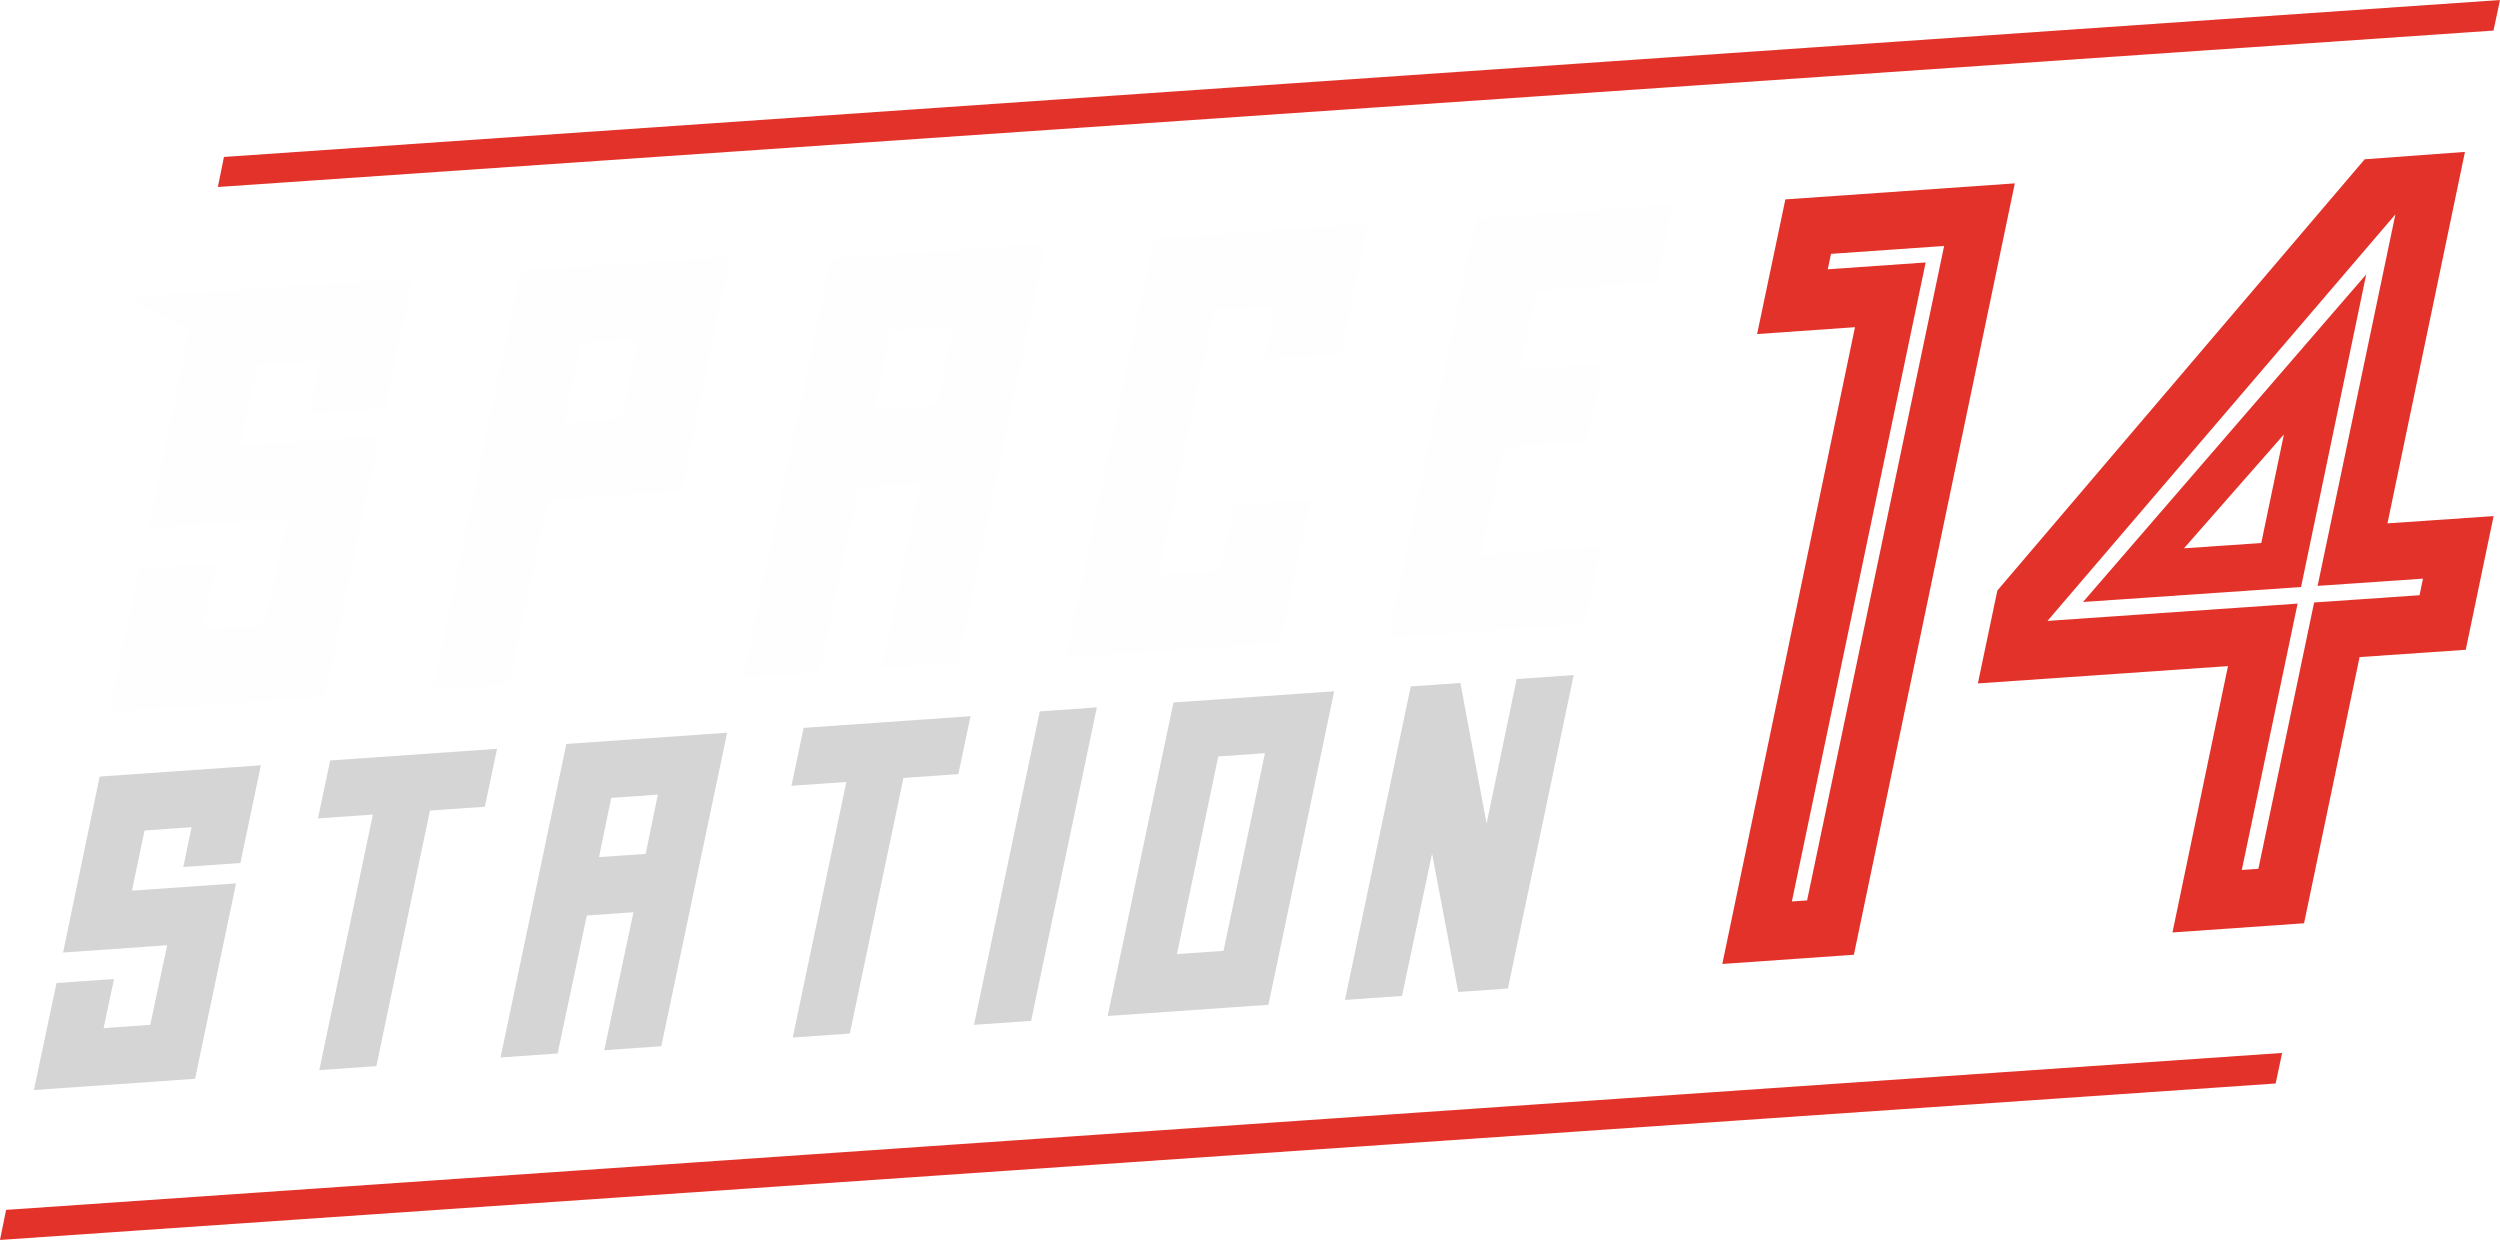
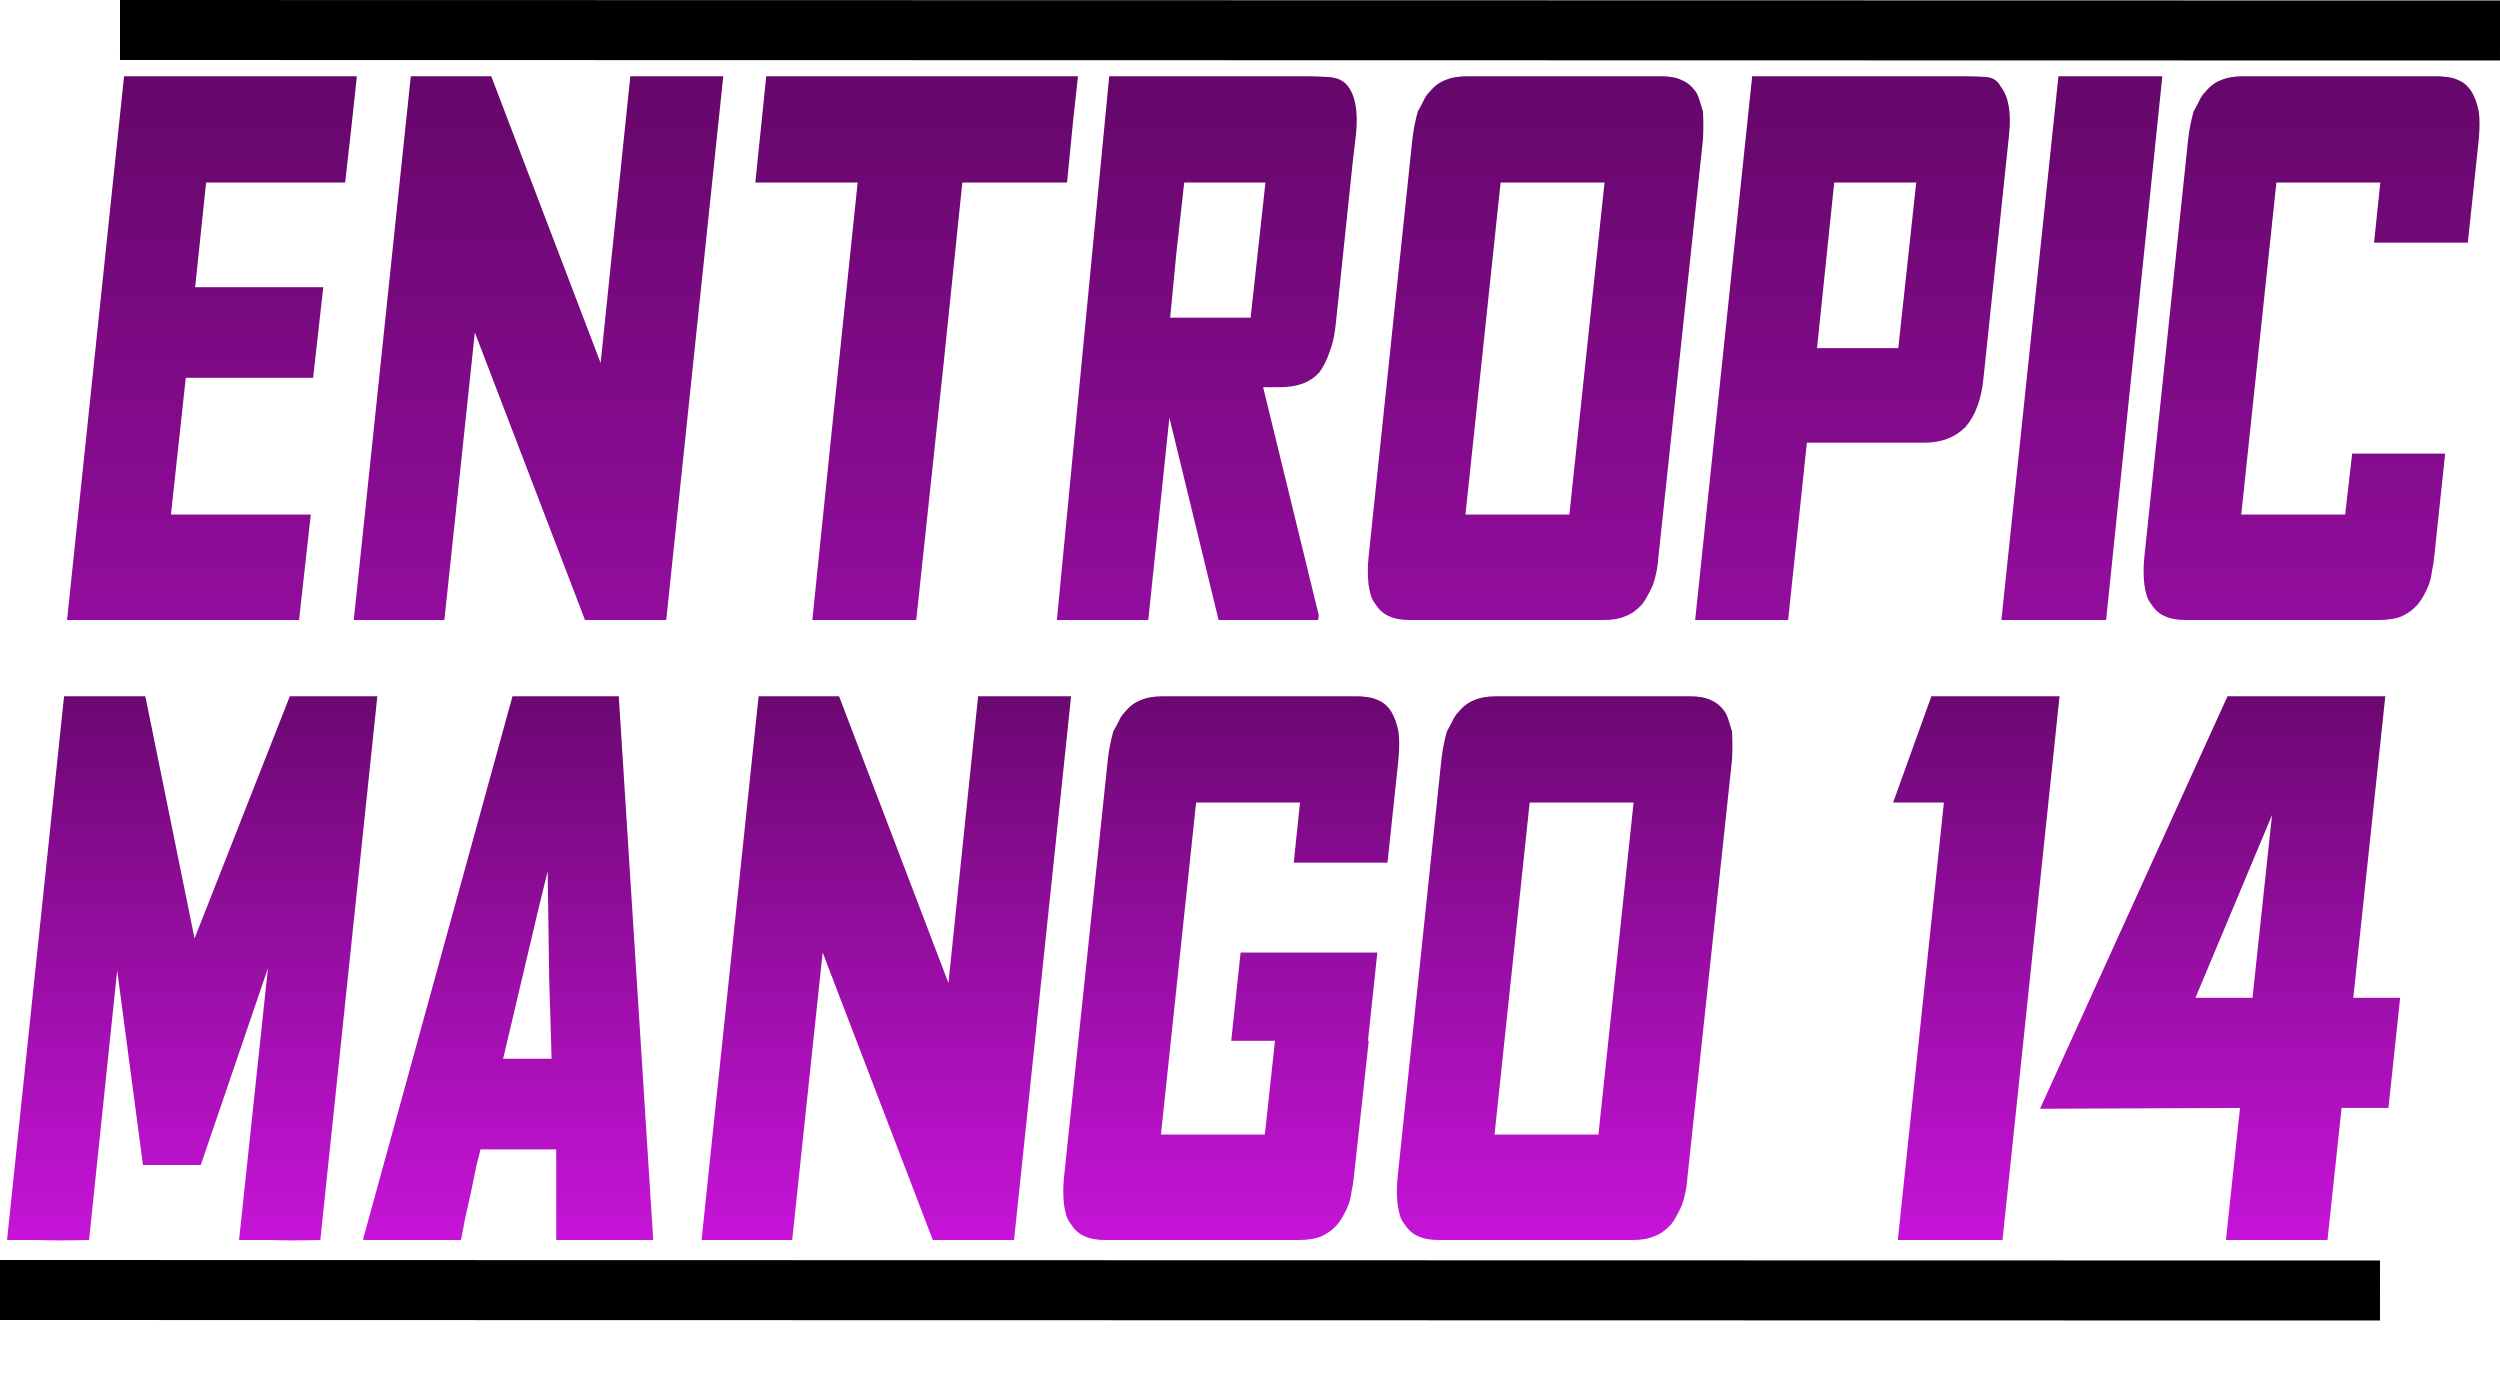
- <svg xmlns="http://www.w3.org/2000/svg" width="113.674mm" height="56.38mm" viewBox="0 0 113.674 56.38" version="1.1" id="svg3223">
-   <defs id="defs3217" />
-   <g id="layer1" transform="translate(-56.55604,-109.3041)">
-     <g transform="translate(-3.779915,-23.48222)" id="g2559">
-       <path id="path148" style="fill:#e23229;fill-opacity:1;fill-rule:nonzero;stroke:none;stroke-width:0.348" d="m 143.444,145.031 0.148,-0.702 5.143,-0.36 -6.231,29.758 -0.692,0.048 6.083,-29.055 z m 1.187,31.167 7.318,-35.074 -10.433,0.729 -1.285,6.122 4.45,-0.311 -6.032,28.953 z" />
-       <path id="path152" style="fill:#e23229;fill-opacity:1;fill-rule:nonzero;stroke:none;stroke-width:0.348" d="m 169.254,142.534 -3.537,16.892 4.791,-0.329 -0.157,0.754 -4.792,0.329 -2.535,12.111 -0.754,0.052 2.537,-12.111 -11.373,0.787 z m -18.985,21.327 11.373,-0.787 -2.525,12.111 5.983,-0.418 2.525,-12.104 4.827,-0.331 1.267,-6.079 -4.826,0.331 3.524,-16.891 -4.56,0.336 -16.702,19.608 z" />
-       <path id="path156" style="fill:#fefefe;fill-opacity:1;fill-rule:nonzero;stroke:none;stroke-width:0.348" d="m 88.592,151.832 -2.595,0.181 0.742,-3.627 2.595,-0.182 z m -4.582,-6.724 -3.999,19.056 3.469,-0.242 1.774,-8.388 6.064,-0.423 2.225,-10.67 z" />
-       <path id="path160" style="fill:#fefefe;fill-opacity:1;fill-rule:nonzero;stroke:none;stroke-width:0.348" d="m 100.85,147.822 2.834,-0.198 -0.742,3.6 -2.834,0.198 z m -6.727,15.777 3.469,-0.242 1.774,-8.387 2.834,-0.198 -1.775,8.387 3.469,-0.243 3.999,-19.056 -9.772,0.683 z" />
-       <path id="path164" style="fill:#fefefe;fill-opacity:1;fill-rule:nonzero;stroke:none;stroke-width:0.348" d="m 108.805,162.688 9.746,-0.681 1.377,-6.505 -3.469,0.243 -0.635,2.983 -2.807,0.197 2.515,-12.014 2.807,-0.198 -0.502,2.42 3.469,-0.243 1.245,-5.94 -9.746,0.681 z" />
-       <path id="path168" style="fill:#fefefe;fill-opacity:1;fill-rule:nonzero;stroke:none;stroke-width:0.348" d="m 135.668,145.618 0.741,-3.521 -8.951,0.626 -3.998,19.056 8.951,-0.626 0.741,-3.521 -5.482,0.383 1.033,-4.892 3.787,-0.265 0.742,-3.521 -3.787,0.265 0.741,-3.601 z" />
-       <path id="path172" style="fill:#d5d5d5;fill-opacity:1;fill-rule:nonzero;stroke:none;stroke-width:0.348" d="m 71.07,172.953 -4.735,0.331 0.574,-2.735 2.139,-0.15 -0.376,1.809 2.595,-0.181 0.931,-4.443 -7.33,0.512 -1.664,8.001 4.735,-0.331 -0.773,3.62 -2.12,0.148 0.476,-2.232 -2.615,0.182 -1.03,4.866 7.33,-0.512 z" />
-       <path id="path176" style="fill:#d5d5d5;fill-opacity:1;fill-rule:nonzero;stroke:none;stroke-width:0.348" d="m 74.795,169.998 2.496,-0.174 -2.437,11.621 2.595,-0.182 2.437,-11.621 2.496,-0.174 0.555,-2.634 -7.588,0.531 z" />
-       <path id="path180" style="fill:#d5d5d5;fill-opacity:1;fill-rule:nonzero;stroke:none;stroke-width:0.348" d="m 87.573,171.759 0.555,-2.693 2.12,-0.148 -0.555,2.694 z m 2.833,8.598 2.992,-14.255 -7.31,0.512 -2.992,14.255 2.595,-0.182 1.327,-6.274 2.12,-0.148 -1.327,6.274 z" />
-       <path id="path184" style="fill:#d5d5d5;fill-opacity:1;fill-rule:nonzero;stroke:none;stroke-width:0.348" d="m 98.978,179.781 2.437,-11.621 2.496,-0.175 0.555,-2.634 -7.588,0.531 -0.555,2.634 2.496,-0.174 -2.437,11.621 z" />
-       <path id="path188" style="fill:#d5d5d5;fill-opacity:1;fill-rule:nonzero;stroke:none;stroke-width:0.348" d="m 104.624,179.386 2.595,-0.181 2.991,-14.255 -2.595,0.182 z" />
-       <path id="path192" style="fill:#d5d5d5;fill-opacity:1;fill-rule:nonzero;stroke:none;stroke-width:0.348" d="m 115.732,167.181 2.12,-0.148 -1.882,8.987 -2.119,0.148 z m -5.032,11.802 7.31,-0.51 2.992,-14.255 -7.31,0.51 z" />
-       <path id="path196" style="fill:#d5d5d5;fill-opacity:1;fill-rule:nonzero;stroke:none;stroke-width:0.348" d="m 124.085,178.071 1.367,-6.475 1.189,6.296 2.259,-0.158 2.992,-14.255 -2.595,0.182 -1.367,6.574 -1.189,-6.395 -2.259,0.158 -2.991,14.255 z" />
-       <path id="path200" style="fill:#fefefe;fill-opacity:1;fill-rule:nonzero;stroke:none;stroke-width:0.348" d="m 66.678,158.658 -1.377,6.505 9.798,-0.685 2.489,-11.88 -6.329,0.442 0.768,-3.655 2.86,-0.2 -0.503,2.419 3.469,-0.243 1.245,-5.94 -4.328,0.303 -8.729,0.57 2.91,1.489 -1.876,9.019 6.329,-0.442 -1.032,4.84 -2.834,0.197 0.635,-2.984 z" />
-       <path id="path204" style="fill:#e23229;fill-opacity:1;fill-rule:nonzero;stroke:none;stroke-width:0.348" d="m 70.519,139.923 -0.277,1.366 103.473,-7.113 0.294,-1.389 z" />
-       <path id="path208" style="fill:#e23229;fill-opacity:1;fill-rule:nonzero;stroke:none;stroke-width:0.348" d="m 60.336,189.166 103.473,-7.114 0.294,-1.389 -103.49,7.136 z" />
-       <path id="path1772" d="m 167.927,145.263 -12.877,14.895 9.914,-0.68 z m -3.743,7.278 -1.029,4.936 -3.515,0.241 z" style="fill:#e23229;fill-opacity:1;stroke:none;stroke-width:0.263px;stroke-linecap:butt;stroke-linejoin:miter;stroke-opacity:1" />
-     </g>
-   </g>
+ <svg xmlns="http://www.w3.org/2000/svg" width="125" height="70" viewBox="0 0 125 70" fill="none">
+   <path d="M6.203 3.812H17.844L17.609 6L17.258 9.125H10.305L9.758 14.359H16.164L15.656 18.891H9.289L8.547 25.727H15.539L14.953 31H3.352L6.203 3.812ZM30.031 18.148L31.516 3.812H36.164L33.312 31H29.25L23.742 16.625L22.219 31H17.688L20.539 3.812H24.562L30.031 18.148ZM43.625 31H40.617L41.555 21.859L42.883 9.125H37.766L38 6.859L38.312 3.812H53.898L53.664 5.961L53.352 9.125H48.117L47.18 18.188L45.812 31H43.625ZM52.844 31L55.461 3.812H65.305C65.669 3.812 66.047 3.826 66.438 3.852C66.854 3.878 67.167 4.021 67.375 4.281C67.766 4.776 67.909 5.57 67.805 6.664L67.648 7.992L66.789 16.195C66.737 16.742 66.633 17.211 66.477 17.602C66.346 17.992 66.177 18.331 65.969 18.617C65.526 19.112 64.875 19.359 64.016 19.359H63.391H63.273H63.156L65.93 30.727V30.883L65.891 31H63H60.93L58.469 20.883L57.414 31H54.719H52.844ZM58.82 12.641L58.508 15.883H60.734H62.531L63.273 9.125H59.211L58.82 12.641ZM85.148 5.57C85.174 6.039 85.174 6.508 85.148 6.977L82.922 27.836C82.896 28.305 82.805 28.773 82.648 29.242C82.57 29.424 82.479 29.607 82.375 29.789C82.297 29.945 82.206 30.088 82.102 30.219C81.841 30.505 81.568 30.701 81.281 30.805C80.995 30.935 80.63 31 80.188 31H70.5C70.057 31 69.706 30.935 69.445 30.805C69.185 30.701 68.963 30.505 68.781 30.219C68.677 30.088 68.599 29.945 68.547 29.789C68.495 29.607 68.456 29.424 68.43 29.242C68.378 28.773 68.378 28.305 68.43 27.836L70.617 6.977C70.669 6.508 70.76 6.039 70.891 5.57C70.995 5.388 71.086 5.219 71.164 5.062C71.242 4.88 71.346 4.724 71.477 4.594C71.711 4.307 71.971 4.112 72.258 4.008C72.544 3.878 72.922 3.812 73.391 3.812H83.039C83.482 3.812 83.833 3.878 84.094 4.008C84.354 4.112 84.588 4.307 84.797 4.594C84.875 4.724 84.94 4.88 84.992 5.062C85.044 5.219 85.096 5.388 85.148 5.57ZM78.469 25.727L80.227 9.125H75.031L73.273 25.727H73.703H74.289H77.922H78.469ZM89.953 25.844L89.406 31H87.531H84.758L87.609 3.812H98.195C98.638 3.812 99.016 3.826 99.328 3.852C99.641 3.878 99.875 4.034 100.031 4.32C100.422 4.815 100.565 5.596 100.461 6.664L99.172 18.93C99.068 19.971 98.768 20.779 98.273 21.352C97.753 21.872 97.076 22.133 96.242 22.133H93.781H90.344L89.953 25.844ZM91.711 9.125L90.852 17.406H94.914L95.812 9.125H91.711ZM105.305 31H100.07L102.922 3.812H108.117L105.305 31ZM117.258 25.727L117.609 22.68H122.258L121.711 27.836C121.685 28.096 121.646 28.344 121.594 28.578C121.568 28.812 121.516 29.034 121.438 29.242C121.281 29.633 121.099 29.958 120.891 30.219C120.656 30.479 120.396 30.674 120.109 30.805C119.927 30.883 119.732 30.935 119.523 30.961C119.341 30.987 119.159 31 118.977 31H109.289C108.846 31 108.495 30.935 108.234 30.805C107.974 30.701 107.753 30.505 107.57 30.219C107.466 30.088 107.388 29.945 107.336 29.789C107.284 29.607 107.245 29.424 107.219 29.242C107.167 28.773 107.167 28.305 107.219 27.836L109.406 6.977C109.458 6.508 109.549 6.039 109.68 5.57C109.784 5.388 109.875 5.219 109.953 5.062C110.031 4.88 110.135 4.724 110.266 4.594C110.5 4.307 110.76 4.112 111.047 4.008C111.333 3.878 111.711 3.812 112.18 3.812H121.828C122.01 3.812 122.193 3.826 122.375 3.852C122.583 3.878 122.766 3.93 122.922 4.008C123.182 4.112 123.404 4.307 123.586 4.594C123.742 4.854 123.859 5.18 123.938 5.57C123.99 5.935 123.99 6.404 123.938 6.977L123.391 12.133H118.703L119.016 9.125H113.82L112.062 25.727H117.258Z" fill="url(#paint0_linear_2015_10)" />
+   <path d="M14.492 34.812H18.867L16.016 62C14.948 62.026 14.141 62.026 13.594 62C13.073 62 12.526 62 11.953 62L13.398 48.406L10.039 58.25H7.148L5.859 48.523L4.453 62C3.281 62.026 2.422 62.026 1.875 62C1.328 62 0.82 62 0.352 62L3.203 34.812H7.266L9.727 46.922L14.492 34.812ZM24.023 57.469C23.997 57.599 23.932 57.859 23.828 58.25C23.75 58.641 23.659 59.083 23.555 59.578C23.451 60.047 23.346 60.516 23.242 60.984C23.164 61.427 23.099 61.766 23.047 62H18.164V61.922L25.625 34.812H30.938L32.656 61.922V62H27.812C27.812 61.505 27.812 60.88 27.812 60.125C27.812 59.344 27.812 58.458 27.812 57.469H24.023ZM25.156 52.938H27.578C27.552 51.896 27.513 50.594 27.461 49.031C27.435 47.443 27.409 45.62 27.383 43.562C27.253 44.083 27.109 44.669 26.953 45.32C26.797 45.971 26.628 46.688 26.445 47.469L25.156 52.938ZM47.422 49.148L48.906 34.812H53.555L50.703 62H46.641L41.133 47.625L39.609 62H35.078L37.93 34.812H41.953L47.422 49.148ZM65 40.125H59.805L58.047 56.727H63.242L63.75 52.039H61.562L62.031 47.625H68.867L68.398 52.039H68.438L67.695 58.836C67.669 59.096 67.63 59.344 67.578 59.578C67.552 59.812 67.5 60.034 67.422 60.242C67.266 60.633 67.083 60.958 66.875 61.219C66.641 61.479 66.38 61.675 66.094 61.805C65.912 61.883 65.716 61.935 65.508 61.961C65.326 61.987 65.143 62 64.961 62H55.273C54.831 62 54.479 61.935 54.219 61.805C53.958 61.7 53.737 61.505 53.555 61.219C53.45 61.089 53.372 60.945 53.32 60.789C53.268 60.607 53.229 60.425 53.203 60.242C53.151 59.773 53.151 59.305 53.203 58.836L55.391 37.977C55.443 37.508 55.534 37.039 55.664 36.57C55.768 36.388 55.859 36.219 55.938 36.062C56.016 35.88 56.12 35.724 56.25 35.594C56.484 35.307 56.745 35.112 57.031 35.008C57.318 34.878 57.695 34.812 58.164 34.812H67.812C67.995 34.812 68.177 34.825 68.359 34.852C68.568 34.878 68.75 34.93 68.906 35.008C69.167 35.112 69.388 35.307 69.57 35.594C69.727 35.854 69.844 36.18 69.922 36.57C69.974 36.935 69.974 37.404 69.922 37.977L69.375 43.133H64.688L65 40.125ZM86.602 36.57C86.628 37.039 86.628 37.508 86.602 37.977L84.375 58.836C84.349 59.305 84.258 59.773 84.102 60.242C84.023 60.425 83.932 60.607 83.828 60.789C83.75 60.945 83.659 61.089 83.555 61.219C83.294 61.505 83.021 61.7 82.734 61.805C82.448 61.935 82.083 62 81.641 62H71.953C71.51 62 71.159 61.935 70.898 61.805C70.638 61.7 70.417 61.505 70.234 61.219C70.13 61.089 70.052 60.945 70 60.789C69.948 60.607 69.909 60.425 69.883 60.242C69.831 59.773 69.831 59.305 69.883 58.836L72.07 37.977C72.122 37.508 72.213 37.039 72.344 36.57C72.448 36.388 72.539 36.219 72.617 36.062C72.695 35.88 72.799 35.724 72.93 35.594C73.164 35.307 73.424 35.112 73.711 35.008C73.997 34.878 74.375 34.812 74.844 34.812H84.492C84.935 34.812 85.287 34.878 85.547 35.008C85.807 35.112 86.042 35.307 86.25 35.594C86.328 35.724 86.393 35.88 86.445 36.062C86.497 36.219 86.549 36.388 86.602 36.57ZM79.922 56.727L81.68 40.125H76.484L74.727 56.727H75.156H75.742H79.375H79.922Z" fill="url(#paint1_linear_2015_10)" />
+   <path d="M97.195 40.125H94.656L96.57 34.812H102.977L100.125 62H94.891L97.195 40.125ZM117.078 55.398L116.375 62H111.297L112 55.398L102 55.438L111.375 34.812H119.266L117.664 49.891H120.008L119.422 55.398H117.078ZM113.602 40.75L109.773 49.891H112.625L113.602 40.75Z" fill="url(#paint2_linear_2015_10)" />
+   <line x1="6" y1="1.5" x2="125" y2="1.525" stroke="black" stroke-width="3" />
+   <line x1="0" y1="64.5" x2="119" y2="64.525" stroke="black" stroke-width="3" />
+   <defs>
+     <linearGradient id="paint0_linear_2015_10" x1="63.5" y1="0" x2="63.5" y2="70" gradientUnits="userSpaceOnUse">
+       <stop stop-color="#5F0663" />
+       <stop offset="1" stop-color="#D316E7" />
+     </linearGradient>
+     <linearGradient id="paint1_linear_2015_10" x1="43" y1="31" x2="43" y2="66" gradientUnits="userSpaceOnUse">
+       <stop stop-color="#5F0663" />
+       <stop offset="1" stop-color="#D316E7" />
+     </linearGradient>
+     <linearGradient id="paint2_linear_2015_10" x1="106" y1="31" x2="106" y2="66" gradientUnits="userSpaceOnUse">
+       <stop stop-color="#5F0663" />
+       <stop offset="1" stop-color="#D316E7" />
+     </linearGradient>
+   </defs>
</svg>
